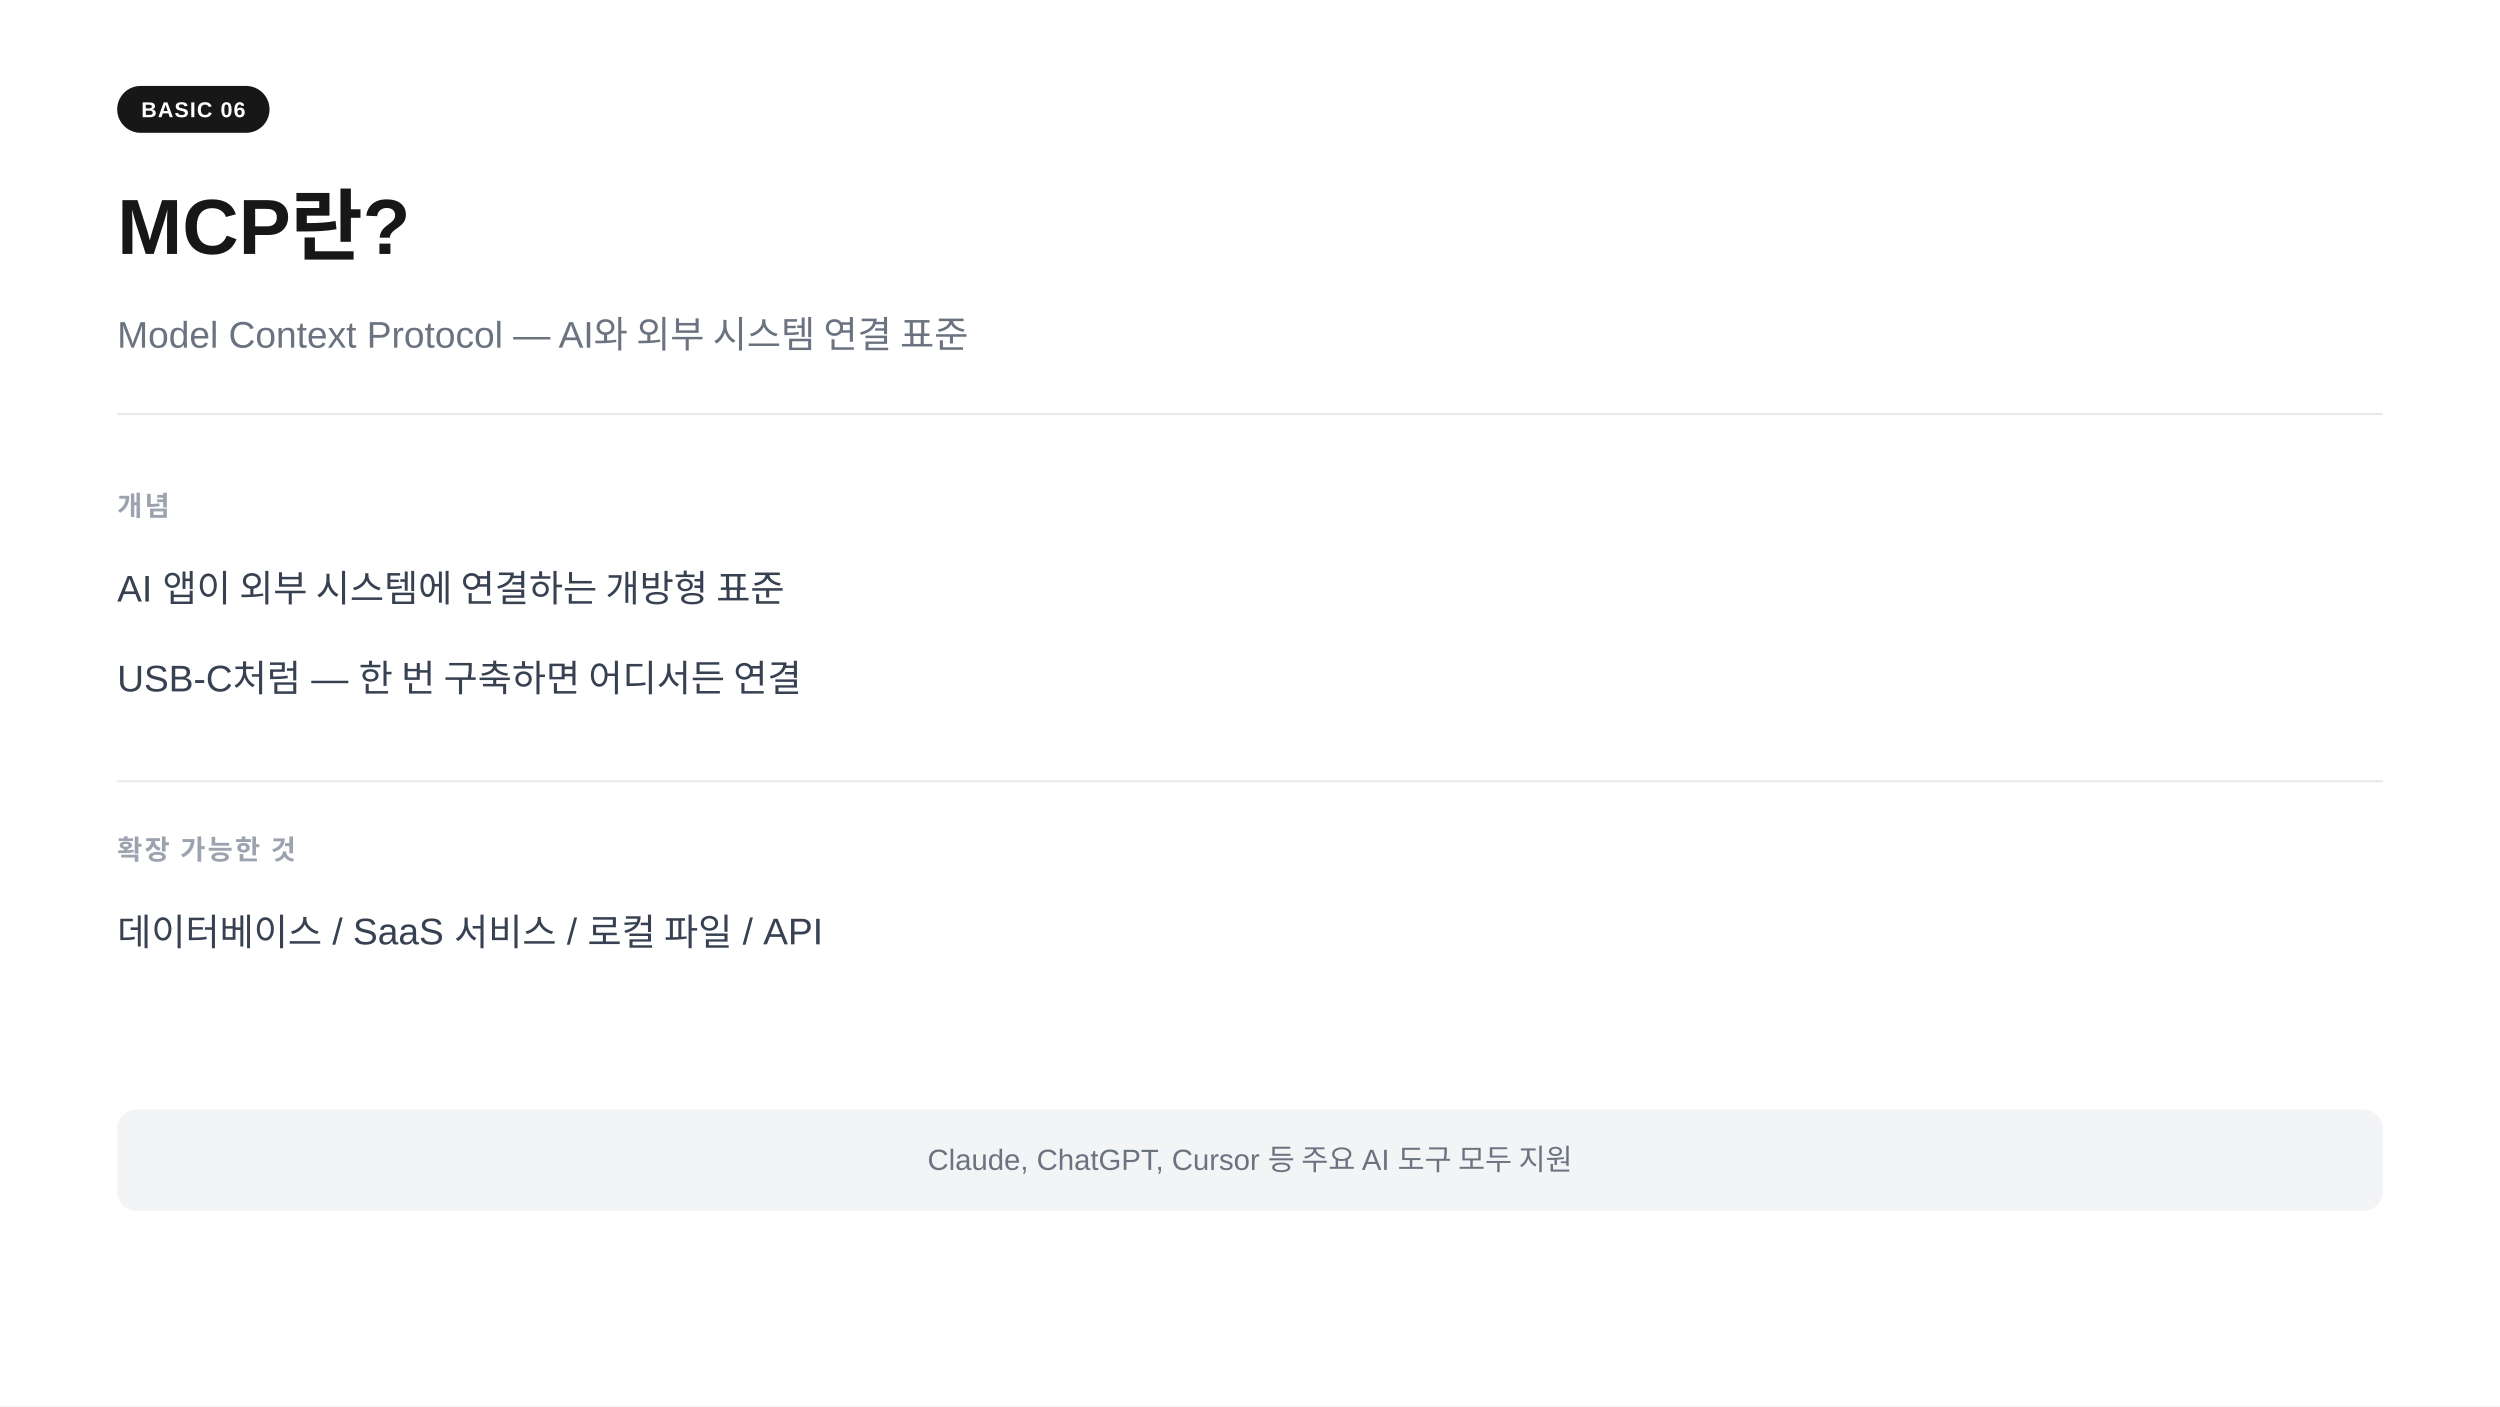
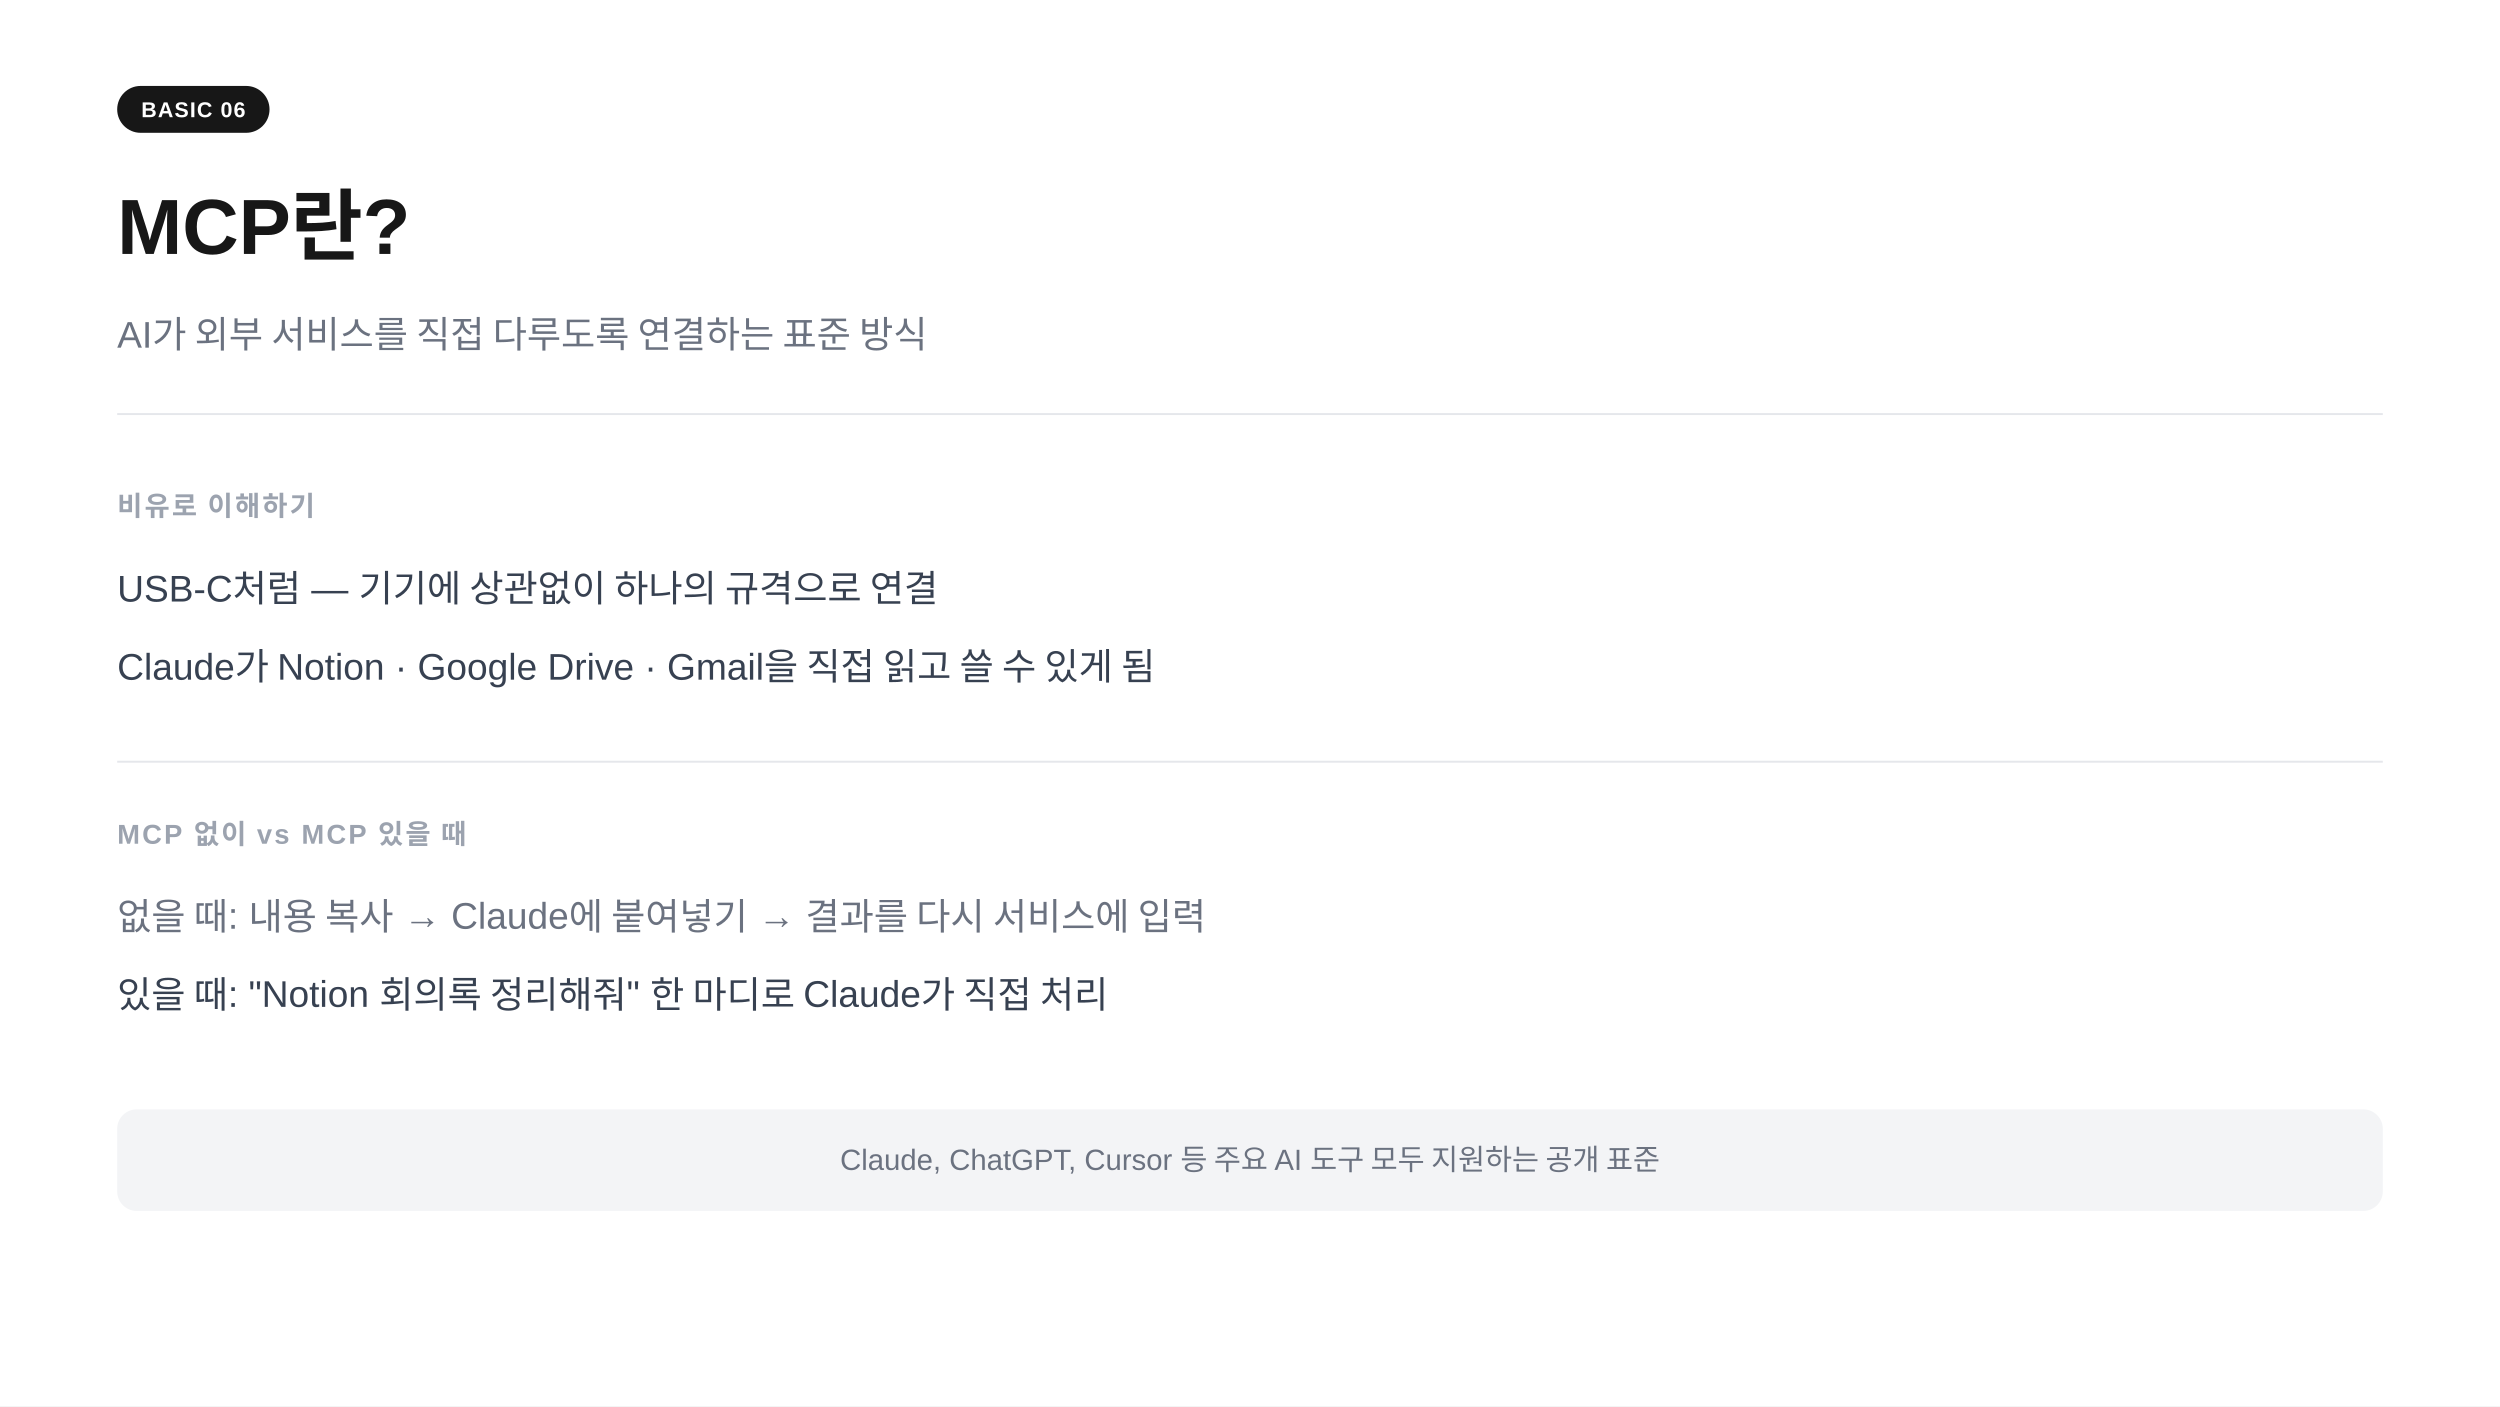
<svg xmlns="http://www.w3.org/2000/svg" width="1280" height="720" viewBox="0 0 1280 720">
  <rect width="1280" height="720" fill="#ffffff" />
  <rect x="60" y="44" width="78" height="24" rx="12" fill="#171717" />
  <text x="99" y="60" text-anchor="middle" font-family="-apple-system,BlinkMacSystemFont,'Segoe UI',Arial,sans-serif" font-size="11" font-weight="700" fill="#ffffff" letter-spacing="0.05em">BASIC 06</text>
  <text x="60" y="130" font-family="-apple-system,BlinkMacSystemFont,'Segoe UI',Arial,sans-serif" font-size="40" font-weight="700" fill="#171717">MCP란?</text>
-   <text x="60" y="178" font-family="-apple-system,BlinkMacSystemFont,'Segoe UI',Arial,sans-serif" font-size="19" fill="#6b7280">Model Context Protocol — AI와 외부 시스템 연결 표준</text>
+   <text x="60" y="178" font-family="-apple-system,BlinkMacSystemFont,'Segoe UI',Arial,sans-serif" font-size="19" fill="#6b7280">AI가 외부 서비스를 직접 다루도록 연결하는 표준 방식</text>
  <line x1="60" y1="212" x2="1220" y2="212" stroke="#e5e7eb" stroke-width="1" />
-   <text x="60" y="264" font-family="-apple-system,BlinkMacSystemFont,'Segoe UI',Arial,sans-serif" font-size="14" font-weight="600" fill="#9ca3af" letter-spacing="0.08em">개념</text>
-   <text x="60" y="308" font-family="-apple-system,BlinkMacSystemFont,'Segoe UI',Arial,sans-serif" font-size="19" fill="#374151">AI 앱이 외부 시스템에 연결하는 개방형 표준</text>
-   <text x="60" y="354" font-family="-apple-system,BlinkMacSystemFont,'Segoe UI',Arial,sans-serif" font-size="19" fill="#374151">USB-C처럼 — 한 번 구축하면 어디서든 연결</text>
-   <line x1="60" y1="400" x2="1220" y2="400" stroke="#e5e7eb" stroke-width="1" />
-   <text x="60" y="440" font-family="-apple-system,BlinkMacSystemFont,'Segoe UI',Arial,sans-serif" font-size="14" font-weight="600" fill="#9ca3af" letter-spacing="0.08em">확장 가능한 것</text>
-   <text x="60" y="484" font-family="-apple-system,BlinkMacSystemFont,'Segoe UI',Arial,sans-serif" font-size="19" fill="#374151">데이터베이스  /  SaaS 서비스  /  로컬 파일  /  API</text>
+   <text x="60" y="264" font-family="-apple-system,BlinkMacSystemFont,'Segoe UI',Arial,sans-serif" font-size="14" font-weight="600" fill="#9ca3af" letter-spacing="0.08em">비유로 이해하기</text>
+   <text x="60" y="308" font-family="-apple-system,BlinkMacSystemFont,'Segoe UI',Arial,sans-serif" font-size="19" fill="#374151">USB-C처럼  —  기기에 상관없이 하나의 규격으로 연결</text>
+   <text x="60" y="348" font-family="-apple-system,BlinkMacSystemFont,'Segoe UI',Arial,sans-serif" font-size="19" fill="#374151">Claude가 Notion · Google Drive · Gmail을 직접 읽고 쓸 수 있게 됨</text>
+   <line x1="60" y1="390" x2="1220" y2="390" stroke="#e5e7eb" stroke-width="1" />
+   <text x="60" y="432" font-family="-apple-system,BlinkMacSystemFont,'Segoe UI',Arial,sans-serif" font-size="14" font-weight="600" fill="#9ca3af" letter-spacing="0.08em">MCP 없이 vs MCP 있을 때</text>
+   <text x="60" y="476" font-family="-apple-system,BlinkMacSystemFont,'Segoe UI',Arial,sans-serif" font-size="19" fill="#6b7280">없을 때: 내용 복사 → Claude에 붙여넣기 → 결과를 다시 서비스에 입력</text>
+   <text x="60" y="516" font-family="-apple-system,BlinkMacSystemFont,'Segoe UI',Arial,sans-serif" font-size="19" fill="#374151">있을 때: "Notion 회의록 정리해줘" 한 마디로 Claude가 직접 처리</text>
  <rect x="60" y="568" width="1160" height="52" rx="10" fill="#f3f4f6" />
-   <text x="640" y="599" text-anchor="middle" font-family="-apple-system,BlinkMacSystemFont,'Segoe UI',Arial,sans-serif" font-size="15" fill="#6b7280">Claude, ChatGPT, Cursor 등 주요 AI 도구 모두 지원</text>
+   <text x="640" y="599" text-anchor="middle" font-family="-apple-system,BlinkMacSystemFont,'Segoe UI',Arial,sans-serif" font-size="15" fill="#6b7280">Claude, ChatGPT, Cursor 등 주요 AI 도구 모두 지원하는 공개 표준</text>
</svg>
